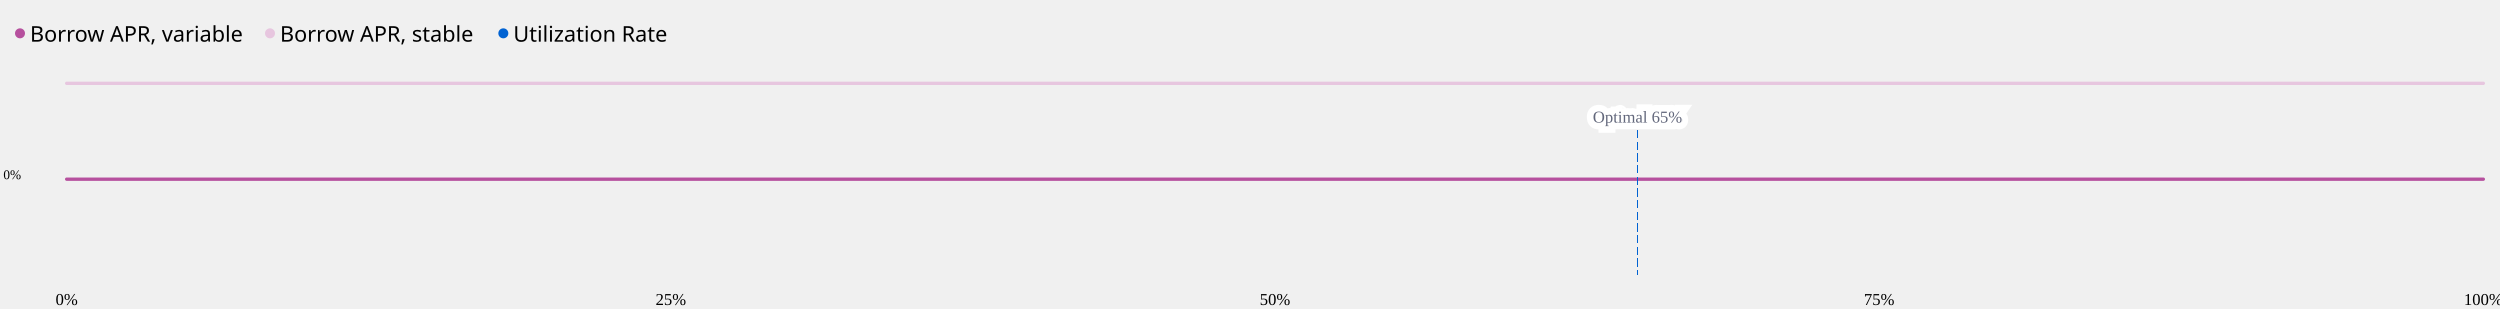
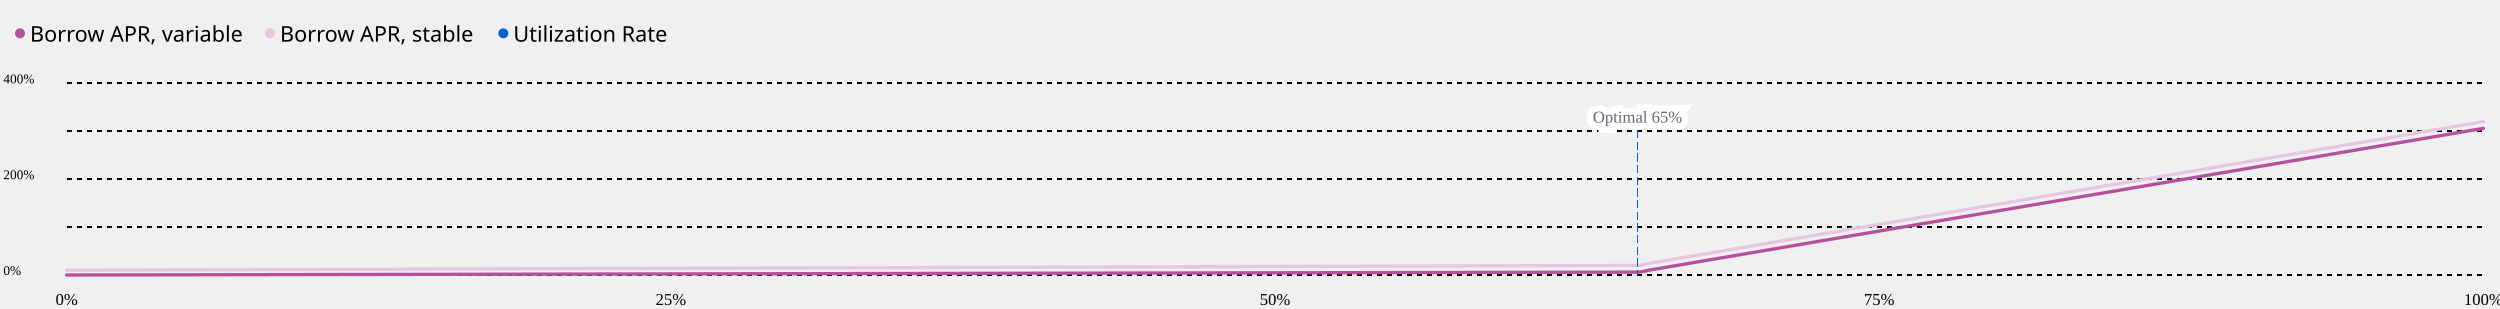
<svg xmlns="http://www.w3.org/2000/svg" style="background: white;" width="1500" height="185">
  <g style="color: black; font-size: 13px; font-family: sans-serif; transform: translate(18px, 25px);">
    <g>
      <circle r="3" cx="-6" cy="-5" style="fill: #B6509E" />
      <text>Borrow APR, variable</text>
    </g>
    <g style="transform: translateX(150px);">
      <circle r="3" cx="-6" cy="-5" style="fill: rgb(231, 198, 223)" />
      <text>Borrow APR, stable</text>
    </g>
    <g style="transform: translateX(290px);">
      <circle r="3" cx="-6" cy="-5" style="fill: rgb(0, 98, 210)" />
      <text>Utilization Rate</text>
    </g>
  </g>
  <g class="visx-group" transform="translate(40, 50)">
    <g class="visx-group visx-rows" transform="translate(0, 0)">
+       <line class="visx-line" x1="0" y1="115" x2="1450" y2="115" fill="transparent" shape-rendering="crispEdges" stroke="#000" stroke-width="1" stroke-dasharray="3,3" pointer-events="none" />
+       <line class="visx-line" x1="0" y1="86.25" x2="1450" y2="86.25" fill="transparent" shape-rendering="crispEdges" stroke="#000" stroke-width="1" stroke-dasharray="3,3" pointer-events="none" />
      <line class="visx-line" x1="0" y1="57.5" x2="1450" y2="57.5" fill="transparent" shape-rendering="crispEdges" stroke="#000" stroke-width="1" stroke-dasharray="3,3" pointer-events="none" />
+       <line class="visx-line" x1="0" y1="28.75" x2="1450" y2="28.75" fill="transparent" shape-rendering="crispEdges" stroke="#000" stroke-width="1" stroke-dasharray="3,3" pointer-events="none" />
+       <line class="visx-line" x1="0" y1="0" x2="1450" y2="0" fill="transparent" shape-rendering="crispEdges" stroke="#000" stroke-width="1" stroke-dasharray="3,3" pointer-events="none" />
    </g>
-     <path class="visx-linepath" d="M0,57.5C2.417,57.5,4.833,57.5,7.25,57.5C9.667,57.5,12.083,57.5,14.5,57.5C16.917,57.5,19.333,57.5,21.75,57.5C24.167,57.5,26.583,57.5,29,57.5C31.417,57.5,33.833,57.5,36.25,57.5C38.667,57.5,41.083,57.5,43.5,57.5C45.917,57.5,48.333,57.5,50.75,57.5C53.167,57.5,55.583,57.5,58,57.5C60.417,57.5,62.833,57.5,65.25,57.5C67.667,57.5,70.083,57.5,72.5,57.5C74.917,57.5,77.333,57.5,79.75,57.5C82.167,57.5,84.583,57.5,87,57.5C89.417,57.5,91.833,57.5,94.25,57.5C96.667,57.5,99.083,57.5,101.5,57.5C103.917,57.5,106.333,57.5,108.75,57.5C111.167,57.5,113.583,57.5,116,57.5C118.417,57.5,120.833,57.5,123.25,57.5C125.667,57.5,128.083,57.5,130.5,57.5C132.917,57.5,135.333,57.5,137.75,57.5C140.167,57.5,142.583,57.5,145,57.5C147.417,57.5,149.833,57.5,152.25,57.5C154.667,57.5,157.083,57.5,159.5,57.5C161.917,57.5,164.333,57.5,166.75,57.5C169.167,57.5,171.583,57.5,174,57.5C176.417,57.5,178.833,57.5,181.25,57.5C183.667,57.5,186.083,57.5,188.5,57.5C190.917,57.5,193.333,57.5,195.75,57.5C198.167,57.5,200.583,57.5,203,57.5C205.417,57.5,207.833,57.5,210.25,57.5C212.667,57.5,215.083,57.5,217.5,57.5C219.917,57.5,222.333,57.5,224.75,57.5C227.167,57.5,229.583,57.5,232,57.5C234.417,57.5,236.833,57.5,239.25,57.5C241.667,57.5,244.083,57.5,246.5,57.5C248.917,57.5,251.333,57.5,253.75,57.5C256.167,57.5,258.583,57.5,261,57.5C263.417,57.5,265.833,57.5,268.25,57.5C270.667,57.5,273.083,57.5,275.5,57.5C277.917,57.5,280.333,57.5,282.75,57.5C285.167,57.5,287.583,57.5,290,57.5C292.417,57.5,294.833,57.5,297.25,57.5C299.667,57.5,302.083,57.5,304.5,57.5C306.917,57.5,309.333,57.5,311.75,57.5C314.167,57.5,316.583,57.5,319,57.5C321.417,57.5,323.833,57.5,326.25,57.5C328.667,57.5,331.083,57.5,333.5,57.5C335.917,57.5,338.333,57.5,340.75,57.5C343.167,57.5,345.583,57.5,348,57.5C350.417,57.5,352.833,57.5,355.25,57.5C357.667,57.5,360.083,57.5,362.5,57.5C364.917,57.5,367.333,57.5,369.75,57.5C372.167,57.5,374.583,57.5,377,57.5C379.417,57.5,381.833,57.5,384.25,57.5C386.667,57.5,389.083,57.5,391.5,57.5C393.917,57.5,396.333,57.5,398.75,57.5C401.167,57.5,403.583,57.5,406,57.5C408.417,57.5,410.833,57.5,413.25,57.5C415.667,57.5,418.083,57.5,420.5,57.5C422.917,57.5,425.333,57.5,427.75,57.5C430.167,57.5,432.583,57.5,435,57.5C437.417,57.5,439.833,57.5,442.25,57.5C444.667,57.5,447.083,57.5,449.5,57.5C451.917,57.5,454.333,57.5,456.75,57.5C459.167,57.5,461.583,57.5,464,57.5C466.417,57.5,468.833,57.5,471.25,57.5C473.667,57.5,476.083,57.5,478.5,57.5C480.917,57.5,483.333,57.5,485.75,57.5C488.167,57.5,490.583,57.5,493,57.5C495.417,57.5,497.833,57.5,500.25,57.5C502.667,57.5,505.083,57.5,507.5,57.5C509.917,57.5,512.333,57.5,514.75,57.5C517.167,57.5,519.583,57.5,522,57.5C524.417,57.5,526.833,57.5,529.25,57.5C531.667,57.5,534.083,57.5,536.5,57.5C538.917,57.5,541.333,57.5,543.75,57.5C546.167,57.5,548.583,57.5,551,57.5C553.417,57.5,555.833,57.5,558.25,57.5C560.667,57.5,563.083,57.5,565.5,57.5C567.917,57.5,570.333,57.5,572.75,57.5C575.167,57.5,577.583,57.5,580,57.5C582.417,57.5,584.833,57.5,587.25,57.5C589.667,57.5,592.083,57.5,594.5,57.5C596.917,57.5,599.333,57.5,601.75,57.5C604.167,57.5,606.583,57.5,609,57.5C611.417,57.5,613.833,57.5,616.25,57.5C618.667,57.5,621.083,57.5,623.5,57.5C625.917,57.5,628.333,57.5,630.75,57.5C633.167,57.5,635.583,57.5,638,57.5C640.417,57.5,642.833,57.5,645.25,57.5C647.667,57.5,650.083,57.5,652.5,57.5C654.917,57.5,657.333,57.5,659.75,57.5C662.167,57.5,664.583,57.5,667,57.5C669.417,57.5,671.833,57.5,674.25,57.5C676.667,57.5,679.083,57.5,681.5,57.5C683.917,57.5,686.333,57.5,688.75,57.5C691.167,57.5,693.583,57.5,696,57.5C698.417,57.5,700.833,57.5,703.25,57.5C705.667,57.5,708.083,57.5,710.5,57.5C712.917,57.5,715.333,57.5,717.75,57.5C720.167,57.5,722.583,57.5,725,57.5C727.417,57.5,729.833,57.5,732.25,57.5C734.667,57.5,737.083,57.5,739.5,57.5C741.917,57.5,744.333,57.5,746.75,57.5C749.167,57.5,751.583,57.5,754,57.5C756.417,57.5,758.833,57.5,761.25,57.5C763.667,57.5,766.083,57.5,768.5,57.5C770.917,57.5,773.333,57.5,775.75,57.5C778.167,57.5,780.583,57.5,783,57.5C785.417,57.5,787.833,57.5,790.25,57.5C792.667,57.5,795.083,57.5,797.5,57.5C799.917,57.5,802.333,57.5,804.75,57.5C807.167,57.5,809.583,57.5,812,57.5C814.417,57.5,816.833,57.5,819.25,57.5C821.667,57.5,824.083,57.5,826.5,57.5C828.917,57.5,831.333,57.5,833.75,57.5C836.167,57.5,838.583,57.5,841,57.5C843.417,57.5,845.833,57.5,848.25,57.5C850.667,57.5,853.083,57.5,855.5,57.5C857.917,57.5,860.333,57.5,862.75,57.5C865.167,57.5,867.583,57.5,870,57.5C872.417,57.5,874.833,57.5,877.25,57.5C879.667,57.5,882.083,57.5,884.5,57.5C886.917,57.5,889.333,57.5,891.75,57.5C894.167,57.5,896.583,57.5,899,57.5C901.417,57.5,903.833,57.5,906.25,57.5C908.667,57.5,911.083,57.5,913.5,57.5C915.917,57.5,918.333,57.5,920.75,57.5C923.167,57.5,925.583,57.5,928,57.5C930.417,57.5,932.833,57.5,935.25,57.5C937.667,57.5,940.083,57.5,942.5,57.5C944.917,57.5,947.333,57.5,949.75,57.5C952.167,57.5,954.583,57.5,957,57.5C959.417,57.5,961.833,57.5,964.25,57.5C966.667,57.5,969.083,57.5,971.5,57.5C973.917,57.5,976.333,57.5,978.75,57.5C981.167,57.5,983.583,57.5,986,57.5C988.417,57.5,990.833,57.5,993.25,57.5C995.667,57.5,998.083,57.5,1000.5,57.5C1002.917,57.5,1005.333,57.5,1007.75,57.5C1010.167,57.5,1012.583,57.5,1015,57.5C1017.417,57.5,1019.833,57.5,1022.25,57.5C1024.667,57.5,1027.083,57.5,1029.5,57.5C1031.917,57.5,1034.333,57.5,1036.75,57.5C1039.167,57.5,1041.583,57.5,1044,57.5C1046.417,57.5,1048.833,57.5,1051.25,57.5C1053.667,57.5,1056.083,57.5,1058.5,57.5C1060.917,57.5,1063.333,57.5,1065.75,57.5C1068.167,57.5,1070.583,57.5,1073,57.5C1075.417,57.5,1077.833,57.5,1080.25,57.5C1082.667,57.5,1085.083,57.5,1087.5,57.5C1089.917,57.5,1092.333,57.5,1094.75,57.5C1097.167,57.5,1099.583,57.5,1102,57.5C1104.417,57.5,1106.833,57.5,1109.25,57.5C1111.667,57.5,1114.083,57.5,1116.5,57.5C1118.917,57.5,1121.333,57.5,1123.75,57.5C1126.167,57.5,1128.583,57.5,1131,57.5C1133.417,57.5,1135.833,57.5,1138.25,57.5C1140.667,57.5,1143.083,57.5,1145.5,57.5C1147.917,57.5,1150.333,57.5,1152.75,57.5C1155.167,57.5,1157.583,57.5,1160,57.5C1162.417,57.5,1164.833,57.5,1167.25,57.5C1169.667,57.5,1172.083,57.5,1174.5,57.5C1176.917,57.5,1179.333,57.5,1181.75,57.5C1184.167,57.5,1186.583,57.5,1189,57.5C1191.417,57.5,1193.833,57.5,1196.25,57.5C1198.667,57.5,1201.083,57.5,1203.5,57.5C1205.917,57.5,1208.333,57.5,1210.75,57.5C1213.167,57.5,1215.583,57.5,1218,57.5C1220.417,57.5,1222.833,57.5,1225.25,57.5C1227.667,57.5,1230.083,57.5,1232.5,57.5C1234.917,57.5,1237.333,57.5,1239.75,57.5C1242.167,57.5,1244.583,57.5,1247,57.5C1249.417,57.5,1251.833,57.5,1254.25,57.5C1256.667,57.5,1259.083,57.5,1261.5,57.5C1263.917,57.5,1266.333,57.5,1268.75,57.5C1271.167,57.5,1273.583,57.5,1276,57.5C1278.417,57.5,1280.833,57.5,1283.25,57.5C1285.667,57.5,1288.083,57.5,1290.5,57.5C1292.917,57.5,1295.333,57.5,1297.75,57.5C1300.167,57.5,1302.583,57.5,1305,57.5C1307.417,57.5,1309.833,57.5,1312.25,57.5C1314.667,57.5,1317.083,57.5,1319.5,57.5C1321.917,57.5,1324.333,57.5,1326.75,57.5C1329.167,57.5,1331.583,57.5,1334,57.5C1336.417,57.5,1338.833,57.5,1341.25,57.5C1343.667,57.5,1346.083,57.5,1348.5,57.5C1350.917,57.5,1353.333,57.5,1355.75,57.5C1358.167,57.5,1360.583,57.5,1363,57.5C1365.417,57.5,1367.833,57.5,1370.25,57.5C1372.667,57.5,1375.083,57.5,1377.5,57.5C1379.917,57.5,1382.333,57.5,1384.75,57.5C1387.167,57.5,1389.583,57.5,1392,57.5C1394.417,57.5,1396.833,57.5,1399.25,57.5C1401.667,57.5,1404.083,57.5,1406.5,57.5C1408.917,57.5,1411.333,57.5,1413.75,57.5C1416.167,57.5,1418.583,57.5,1421,57.5C1423.417,57.5,1425.833,57.5,1428.25,57.5C1430.667,57.5,1433.083,57.5,1435.5,57.5C1437.917,57.5,1440.333,57.5,1442.75,57.5C1445.167,57.5,1447.583,57.5,1450,57.5" fill="transparent" stroke-linecap="round" stroke="#B6509E" stroke-width="2" />
-     <path class="visx-linepath" d="M0,0C2.417,0,4.833,0,7.25,0C9.667,0,12.083,0,14.5,0C16.917,0,19.333,0,21.75,0C24.167,0,26.583,0,29,0C31.417,0,33.833,0,36.25,0C38.667,0,41.083,0,43.5,0C45.917,0,48.333,0,50.75,0C53.167,0,55.583,0,58,0C60.417,0,62.833,0,65.25,0C67.667,0,70.083,0,72.5,0C74.917,0,77.333,0,79.75,0C82.167,0,84.583,0,87,0C89.417,0,91.833,0,94.25,0C96.667,0,99.083,0,101.5,0C103.917,0,106.333,0,108.75,0C111.167,0,113.583,0,116,0C118.417,0,120.833,0,123.25,0C125.667,0,128.083,0,130.5,0C132.917,0,135.333,0,137.75,0C140.167,0,142.583,0,145,0C147.417,0,149.833,0,152.25,0C154.667,0,157.083,0,159.5,0C161.917,0,164.333,0,166.75,0C169.167,0,171.583,0,174,0C176.417,0,178.833,0,181.25,0C183.667,0,186.083,0,188.5,0C190.917,0,193.333,0,195.75,0C198.167,0,200.583,0,203,0C205.417,0,207.833,0,210.25,0C212.667,0,215.083,0,217.5,0C219.917,0,222.333,0,224.75,0C227.167,0,229.583,0,232,0C234.417,0,236.833,0,239.25,0C241.667,0,244.083,0,246.5,0C248.917,0,251.333,0,253.75,0C256.167,0,258.583,0,261,0C263.417,0,265.833,0,268.25,0C270.667,0,273.083,0,275.5,0C277.917,0,280.333,0,282.75,0C285.167,0,287.583,0,290,0C292.417,0,294.833,0,297.25,0C299.667,0,302.083,0,304.5,0C306.917,0,309.333,0,311.75,0C314.167,0,316.583,0,319,0C321.417,0,323.833,0,326.25,0C328.667,0,331.083,0,333.5,0C335.917,0,338.333,0,340.75,0C343.167,0,345.583,0,348,0C350.417,0,352.833,0,355.25,0C357.667,0,360.083,0,362.5,0C364.917,0,367.333,0,369.75,0C372.167,0,374.583,0,377,0C379.417,0,381.833,0,384.25,0C386.667,0,389.083,0,391.5,0C393.917,0,396.333,0,398.75,0C401.167,0,403.583,0,406,0C408.417,0,410.833,0,413.25,0C415.667,0,418.083,0,420.5,0C422.917,0,425.333,0,427.75,0C430.167,0,432.583,0,435,0C437.417,0,439.833,0,442.25,0C444.667,0,447.083,0,449.5,0C451.917,0,454.333,0,456.75,0C459.167,0,461.583,0,464,0C466.417,0,468.833,0,471.25,0C473.667,0,476.083,0,478.5,0C480.917,0,483.333,0,485.75,0C488.167,0,490.583,0,493,0C495.417,0,497.833,0,500.25,0C502.667,0,505.083,0,507.5,0C509.917,0,512.333,0,514.75,0C517.167,0,519.583,0,522,0C524.417,0,526.833,0,529.25,0C531.667,0,534.083,0,536.5,0C538.917,0,541.333,0,543.75,0C546.167,0,548.583,0,551,0C553.417,0,555.833,0,558.25,0C560.667,0,563.083,0,565.5,0C567.917,0,570.333,0,572.75,0C575.167,0,577.583,0,580,0C582.417,0,584.833,0,587.25,0C589.667,0,592.083,0,594.5,0C596.917,0,599.333,0,601.75,0C604.167,0,606.583,0,609,0C611.417,0,613.833,0,616.25,0C618.667,0,621.083,0,623.5,0C625.917,0,628.333,0,630.75,0C633.167,0,635.583,0,638,0C640.417,0,642.833,0,645.25,0C647.667,0,650.083,0,652.5,0C654.917,0,657.333,0,659.75,0C662.167,0,664.583,0,667,0C669.417,0,671.833,0,674.25,0C676.667,0,679.083,0,681.5,0C683.917,0,686.333,0,688.75,0C691.167,0,693.583,0,696,0C698.417,0,700.833,0,703.25,0C705.667,0,708.083,0,710.5,0C712.917,0,715.333,0,717.75,0C720.167,0,722.583,0,725,0C727.417,0,729.833,0,732.25,0C734.667,0,737.083,0,739.5,0C741.917,0,744.333,0,746.75,0C749.167,0,751.583,0,754,0C756.417,0,758.833,0,761.25,0C763.667,0,766.083,0,768.5,0C770.917,0,773.333,0,775.75,0C778.167,0,780.583,0,783,0C785.417,0,787.833,0,790.25,0C792.667,0,795.083,0,797.5,0C799.917,0,802.333,0,804.75,0C807.167,0,809.583,0,812,0C814.417,0,816.833,0,819.25,0C821.667,0,824.083,0,826.5,0C828.917,0,831.333,0,833.75,0C836.167,0,838.583,0,841,0C843.417,0,845.833,0,848.25,0C850.667,0,853.083,0,855.5,0C857.917,0,860.333,0,862.75,0C865.167,0,867.583,0,870,0C872.417,0,874.833,0,877.25,0C879.667,0,882.083,0,884.5,0C886.917,0,889.333,0,891.75,0C894.167,0,896.583,0,899,0C901.417,0,903.833,0,906.25,0C908.667,0,911.083,0,913.5,0C915.917,0,918.333,0,920.75,0C923.167,0,925.583,0,928,0C930.417,0,932.833,0,935.25,0C937.667,0,940.083,0,942.5,0C944.917,0,947.333,0,949.75,0C952.167,0,954.583,0,957,0C959.417,0,961.833,0,964.25,0C966.667,0,969.083,0,971.5,0C973.917,0,976.333,0,978.75,0C981.167,0,983.583,0,986,0C988.417,0,990.833,0,993.25,0C995.667,0,998.083,0,1000.5,0C1002.917,0,1005.333,0,1007.75,0C1010.167,0,1012.583,0,1015,0C1017.417,0,1019.833,0,1022.25,0C1024.667,0,1027.083,0,1029.5,0C1031.917,0,1034.333,0,1036.75,0C1039.167,0,1041.583,0,1044,0C1046.417,0,1048.833,0,1051.25,0C1053.667,0,1056.083,0,1058.5,0C1060.917,0,1063.333,0,1065.75,0C1068.167,0,1070.583,0,1073,0C1075.417,0,1077.833,0,1080.25,0C1082.667,0,1085.083,0,1087.5,0C1089.917,0,1092.333,0,1094.75,0C1097.167,0,1099.583,0,1102,0C1104.417,0,1106.833,0,1109.25,0C1111.667,0,1114.083,0,1116.5,0C1118.917,0,1121.333,0,1123.75,0C1126.167,0,1128.583,0,1131,0C1133.417,0,1135.833,0,1138.25,0C1140.667,0,1143.083,0,1145.5,0C1147.917,0,1150.333,0,1152.75,0C1155.167,0,1157.583,0,1160,0C1162.417,0,1164.833,0,1167.25,0C1169.667,0,1172.083,0,1174.5,0C1176.917,0,1179.333,0,1181.75,0C1184.167,0,1186.583,0,1189,0C1191.417,0,1193.833,0,1196.25,0C1198.667,0,1201.083,0,1203.5,0C1205.917,0,1208.333,0,1210.75,0C1213.167,0,1215.583,0,1218,0C1220.417,0,1222.833,0,1225.25,0C1227.667,0,1230.083,0,1232.5,0C1234.917,0,1237.333,0,1239.75,0C1242.167,0,1244.583,0,1247,0C1249.417,0,1251.833,0,1254.25,0C1256.667,0,1259.083,0,1261.5,0C1263.917,0,1266.333,0,1268.75,0C1271.167,0,1273.583,0,1276,0C1278.417,0,1280.833,0,1283.25,0C1285.667,0,1288.083,0,1290.5,0C1292.917,0,1295.333,0,1297.75,0C1300.167,0,1302.583,0,1305,0C1307.417,0,1309.833,0,1312.25,0C1314.667,0,1317.083,0,1319.5,0C1321.917,0,1324.333,0,1326.75,0C1329.167,0,1331.583,0,1334,0C1336.417,0,1338.833,0,1341.25,0C1343.667,0,1346.083,0,1348.5,0C1350.917,0,1353.333,0,1355.75,0C1358.167,0,1360.583,0,1363,0C1365.417,0,1367.833,0,1370.25,0C1372.667,0,1375.083,0,1377.5,0C1379.917,0,1382.333,0,1384.75,0C1387.167,0,1389.583,0,1392,0C1394.417,0,1396.833,0,1399.25,0C1401.667,0,1404.083,0,1406.5,0C1408.917,0,1411.333,0,1413.75,0C1416.167,0,1418.583,0,1421,0C1423.417,0,1425.833,0,1428.25,0C1430.667,0,1433.083,0,1435.5,0C1437.917,0,1440.333,0,1442.75,0C1445.167,0,1447.583,0,1450,0" fill="transparent" stroke-linecap="round" stroke="#E7C6DF" stroke-width="2" />
+     <path class="visx-linepath" d="M0,115C2.417,114.996,4.833,114.991,7.25,114.987C9.667,114.982,12.083,114.978,14.5,114.973C16.917,114.969,19.333,114.965,21.75,114.96C24.167,114.956,26.583,114.951,29,114.947C31.417,114.942,33.833,114.938,36.25,114.934C38.667,114.929,41.083,114.925,43.5,114.92C45.917,114.916,48.333,114.912,50.75,114.907C53.167,114.903,55.583,114.898,58,114.894C60.417,114.889,62.833,114.885,65.25,114.881C67.667,114.876,70.083,114.872,72.5,114.867C74.917,114.863,77.333,114.858,79.75,114.854C82.167,114.85,84.583,114.845,87,114.841C89.417,114.836,91.833,114.832,94.25,114.828C96.667,114.823,99.083,114.819,101.5,114.814C103.917,114.81,106.333,114.805,108.75,114.801C111.167,114.797,113.583,114.792,116,114.788C118.417,114.783,120.833,114.779,123.25,114.774C125.667,114.77,128.083,114.766,130.5,114.761C132.917,114.757,135.333,114.752,137.75,114.748C140.167,114.743,142.583,114.739,145,114.735C147.417,114.73,149.833,114.726,152.25,114.721C154.667,114.717,157.083,114.713,159.5,114.708C161.917,114.704,164.333,114.699,166.75,114.695C169.167,114.69,171.583,114.686,174,114.682C176.417,114.677,178.833,114.673,181.25,114.668C183.667,114.664,186.083,114.659,188.5,114.655C190.917,114.651,193.333,114.646,195.75,114.642C198.167,114.637,200.583,114.633,203,114.628C205.417,114.624,207.833,114.62,210.25,114.615C212.667,114.611,215.083,114.606,217.5,114.602C219.917,114.597,222.333,114.593,224.75,114.589C227.167,114.584,229.583,114.58,232,114.575C234.417,114.571,236.833,114.567,239.25,114.562C241.667,114.558,244.083,114.553,246.5,114.549C248.917,114.544,251.333,114.54,253.75,114.536C256.167,114.531,258.583,114.527,261,114.522C263.417,114.518,265.833,114.513,268.25,114.509C270.667,114.505,273.083,114.5,275.5,114.496C277.917,114.491,280.333,114.487,282.75,114.483C285.167,114.478,287.583,114.474,290,114.469C292.417,114.465,294.833,114.46,297.25,114.456C299.667,114.452,302.083,114.447,304.5,114.443C306.917,114.438,309.333,114.434,311.75,114.429C314.167,114.425,316.583,114.421,319,114.416C321.417,114.412,323.833,114.407,326.25,114.403C328.667,114.398,331.083,114.394,333.5,114.39C335.917,114.385,338.333,114.381,340.75,114.376C343.167,114.372,345.583,114.368,348,114.363C350.417,114.359,352.833,114.354,355.25,114.35C357.667,114.345,360.083,114.341,362.5,114.337C364.917,114.332,367.333,114.328,369.75,114.323C372.167,114.319,374.583,114.314,377,114.31C379.417,114.306,381.833,114.301,384.25,114.297C386.667,114.292,389.083,114.288,391.5,114.283C393.917,114.279,396.333,114.275,398.75,114.27C401.167,114.266,403.583,114.261,406,114.257C408.417,114.253,410.833,114.248,413.25,114.244C415.667,114.239,418.083,114.235,420.5,114.23C422.917,114.226,425.333,114.222,427.75,114.217C430.167,114.213,432.583,114.208,435,114.204C437.417,114.199,439.833,114.195,442.25,114.191C444.667,114.186,447.083,114.182,449.5,114.177C451.917,114.173,454.333,114.168,456.75,114.164C459.167,114.16,461.583,114.155,464,114.151C466.417,114.146,468.833,114.142,471.25,114.138C473.667,114.133,476.083,114.129,478.5,114.124C480.917,114.12,483.333,114.115,485.75,114.111C488.167,114.107,490.583,114.102,493,114.098C495.417,114.093,497.833,114.089,500.25,114.084C502.667,114.08,505.083,114.076,507.5,114.071C509.917,114.067,512.333,114.062,514.75,114.058C517.167,114.053,519.583,114.049,522,114.045C524.417,114.04,526.833,114.036,529.25,114.031C531.667,114.027,534.083,114.023,536.5,114.018C538.917,114.014,541.333,114.009,543.75,114.005C546.167,114,548.583,113.996,551,113.992C553.417,113.987,555.833,113.983,558.25,113.978C560.667,113.974,563.083,113.969,565.5,113.965C567.917,113.961,570.333,113.956,572.75,113.952C575.167,113.947,577.583,113.943,580,113.938C582.417,113.934,584.833,113.93,587.25,113.925C589.667,113.921,592.083,113.916,594.5,113.912C596.917,113.908,599.333,113.903,601.75,113.899C604.167,113.894,606.583,113.89,609,113.885C611.417,113.881,613.833,113.877,616.25,113.872C618.667,113.868,621.083,113.863,623.5,113.859C625.917,113.854,628.333,113.85,630.75,113.846C633.167,113.841,635.583,113.837,638,113.832C640.417,113.828,642.833,113.823,645.25,113.819C647.667,113.815,650.083,113.81,652.5,113.806C654.917,113.801,657.333,113.797,659.75,113.793C662.167,113.788,664.583,113.784,667,113.779C669.417,113.775,671.833,113.77,674.25,113.766C676.667,113.762,679.083,113.757,681.5,113.753C683.917,113.748,686.333,113.744,688.75,113.739C691.167,113.735,693.583,113.731,696,113.726C698.417,113.722,700.833,113.717,703.25,113.713C705.667,113.708,708.083,113.704,710.5,113.7C712.917,113.695,715.333,113.691,717.75,113.686C720.167,113.682,722.583,113.678,725,113.673C727.417,113.669,729.833,113.664,732.25,113.66C734.667,113.655,737.083,113.651,739.5,113.647C741.917,113.642,744.333,113.638,746.75,113.633C749.167,113.629,751.583,113.624,754,113.62C756.417,113.616,758.833,113.611,761.25,113.607C763.667,113.602,766.083,113.598,768.5,113.593C770.917,113.589,773.333,113.585,775.75,113.58C778.167,113.576,780.583,113.571,783,113.567C785.417,113.563,787.833,113.558,790.25,113.554C792.667,113.549,795.083,113.545,797.5,113.54C799.917,113.536,802.333,113.532,804.75,113.527C807.167,113.523,809.583,113.518,812,113.514C814.417,113.509,816.833,113.505,819.25,113.501C821.667,113.496,824.083,113.492,826.5,113.487C828.917,113.483,831.333,113.478,833.75,113.474C836.167,113.47,838.583,113.465,841,113.461C843.417,113.456,845.833,113.452,848.25,113.448C850.667,113.443,853.083,113.439,855.5,113.434C857.917,113.43,860.333,113.425,862.75,113.421C865.167,113.417,867.583,113.412,870,113.408C872.417,113.403,874.833,113.399,877.25,113.394C879.667,113.39,882.083,113.386,884.5,113.381C886.917,113.377,889.333,113.372,891.75,113.368C894.167,113.363,896.583,113.359,899,113.355C901.417,113.35,903.833,113.346,906.25,113.341C908.667,113.337,911.083,113.332,913.5,113.328C915.917,113.324,918.333,113.319,920.75,113.315C923.167,113.31,925.583,113.306,928,113.302C930.417,113.297,932.833,113.293,935.25,113.288C937.667,113.284,940.083,113.284,942.5,113.275C944.917,113.266,947.333,112.454,949.75,112.043C952.167,111.632,954.583,111.221,957,110.811C959.417,110.4,961.833,109.989,964.25,109.579C966.667,109.168,969.083,108.757,971.5,108.346C973.917,107.936,976.333,107.525,978.75,107.114C981.167,106.704,983.583,106.293,986,105.882C988.417,105.471,990.833,105.061,993.25,104.65C995.667,104.239,998.083,103.829,1000.5,103.418C1002.917,103.007,1005.333,102.596,1007.75,102.186C1010.167,101.775,1012.583,101.364,1015,100.954C1017.417,100.543,1019.833,100.132,1022.25,99.721C1024.667,99.311,1027.083,98.9,1029.5,98.489C1031.917,98.079,1034.333,97.668,1036.75,97.257C1039.167,96.846,1041.583,96.436,1044,96.025C1046.417,95.614,1048.833,95.204,1051.25,94.793C1053.667,94.382,1056.083,93.971,1058.5,93.561C1060.917,93.15,1063.333,92.739,1065.75,92.329C1068.167,91.918,1070.583,91.507,1073,91.096C1075.417,90.686,1077.833,90.275,1080.25,89.864C1082.667,89.454,1085.083,89.043,1087.5,88.632C1089.917,88.221,1092.333,87.811,1094.75,87.4C1097.167,86.989,1099.583,86.579,1102,86.168C1104.417,85.757,1106.833,85.346,1109.25,84.936C1111.667,84.525,1114.083,84.114,1116.5,83.704C1118.917,83.293,1121.333,82.882,1123.75,82.471C1126.167,82.061,1128.583,81.65,1131,81.239C1133.417,80.829,1135.833,80.418,1138.25,80.007C1140.667,79.596,1143.083,79.186,1145.5,78.775C1147.917,78.364,1150.333,77.954,1152.75,77.543C1155.167,77.132,1157.583,76.721,1160,76.311C1162.417,75.9,1164.833,75.489,1167.25,75.079C1169.667,74.668,1172.083,74.257,1174.5,73.846C1176.917,73.436,1179.333,73.025,1181.75,72.614C1184.167,72.204,1186.583,71.793,1189,71.382C1191.417,70.971,1193.833,70.561,1196.25,70.15C1198.667,69.739,1201.083,69.329,1203.5,68.918C1205.917,68.507,1208.333,68.096,1210.75,67.686C1213.167,67.275,1215.583,66.864,1218,66.454C1220.417,66.043,1222.833,65.632,1225.25,65.221C1227.667,64.811,1230.083,64.4,1232.5,63.989C1234.917,63.579,1237.333,63.168,1239.75,62.757C1242.167,62.346,1244.583,61.936,1247,61.525C1249.417,61.114,1251.833,60.704,1254.25,60.293C1256.667,59.882,1259.083,59.471,1261.5,59.061C1263.917,58.65,1266.333,58.239,1268.75,57.829C1271.167,57.418,1273.583,57.007,1276,56.596C1278.417,56.186,1280.833,55.775,1283.25,55.364C1285.667,54.954,1288.083,54.543,1290.5,54.132C1292.917,53.721,1295.333,53.311,1297.75,52.9C1300.167,52.489,1302.583,52.079,1305,51.668C1307.417,51.257,1309.833,50.846,1312.25,50.436C1314.667,50.025,1317.083,49.614,1319.5,49.204C1321.917,48.793,1324.333,48.382,1326.75,47.971C1329.167,47.561,1331.583,47.15,1334,46.739C1336.417,46.329,1338.833,45.918,1341.25,45.507C1343.667,45.096,1346.083,44.686,1348.5,44.275C1350.917,43.864,1353.333,43.454,1355.75,43.043C1358.167,42.632,1360.583,42.221,1363,41.811C1365.417,41.4,1367.833,40.989,1370.25,40.579C1372.667,40.168,1375.083,39.757,1377.5,39.346C1379.917,38.936,1382.333,38.525,1384.75,38.114C1387.167,37.704,1389.583,37.293,1392,36.882C1394.417,36.471,1396.833,36.061,1399.25,35.65C1401.667,35.239,1404.083,34.829,1406.5,34.418C1408.917,34.007,1411.333,33.596,1413.75,33.186C1416.167,32.775,1418.583,32.364,1421,31.954C1423.417,31.543,1425.833,31.132,1428.25,30.721C1430.667,30.311,1433.083,29.9,1435.5,29.489C1437.917,29.079,1440.333,28.668,1442.75,28.257C1445.167,27.846,1447.583,27.436,1450,27.025" fill="transparent" stroke-linecap="round" stroke="#B6509E" stroke-width="2" />
+     <path class="visx-linepath" d="M0,112.125C2.417,112.118,4.833,112.11,7.25,112.103C9.667,112.096,12.083,112.088,14.5,112.081C16.917,112.073,19.333,112.066,21.75,112.059C24.167,112.051,26.583,112.044,29,112.037C31.417,112.029,33.833,112.022,36.25,112.014C38.667,112.007,41.083,112,43.5,111.992C45.917,111.985,48.333,111.978,50.75,111.97C53.167,111.963,55.583,111.955,58,111.948C60.417,111.941,62.833,111.933,65.25,111.926C67.667,111.919,70.083,111.911,72.5,111.904C74.917,111.896,77.333,111.889,79.75,111.882C82.167,111.874,84.583,111.867,87,111.86C89.417,111.852,91.833,111.845,94.25,111.838C96.667,111.83,99.083,111.823,101.5,111.815C103.917,111.808,106.333,111.801,108.75,111.793C111.167,111.786,113.583,111.779,116,111.771C118.417,111.764,120.833,111.756,123.25,111.749C125.667,111.742,128.083,111.734,130.5,111.727C132.917,111.72,135.333,111.712,137.75,111.705C140.167,111.697,142.583,111.69,145,111.683C147.417,111.675,149.833,111.668,152.25,111.661C154.667,111.653,157.083,111.646,159.5,111.638C161.917,111.631,164.333,111.624,166.75,111.616C169.167,111.609,171.583,111.602,174,111.594C176.417,111.587,178.833,111.579,181.25,111.572C183.667,111.565,186.083,111.557,188.5,111.55C190.917,111.543,193.333,111.535,195.75,111.528C198.167,111.521,200.583,111.513,203,111.506C205.417,111.498,207.833,111.491,210.25,111.484C212.667,111.476,215.083,111.469,217.5,111.462C219.917,111.454,222.333,111.447,224.75,111.439C227.167,111.432,229.583,111.425,232,111.417C234.417,111.41,236.833,111.403,239.25,111.395C241.667,111.388,244.083,111.38,246.5,111.373C248.917,111.366,251.333,111.358,253.75,111.351C256.167,111.344,258.583,111.336,261,111.329C263.417,111.321,265.833,111.314,268.25,111.307C270.667,111.299,273.083,111.292,275.5,111.285C277.917,111.277,280.333,111.27,282.75,111.263C285.167,111.255,287.583,111.248,290,111.24C292.417,111.233,294.833,111.226,297.25,111.218C299.667,111.211,302.083,111.204,304.5,111.196C306.917,111.189,309.333,111.181,311.75,111.174C314.167,111.167,316.583,111.159,319,111.152C321.417,111.145,323.833,111.137,326.25,111.13C328.667,111.122,331.083,111.115,333.5,111.108C335.917,111.1,338.333,111.093,340.75,111.086C343.167,111.078,345.583,111.071,348,111.063C350.417,111.056,352.833,111.049,355.25,111.041C357.667,111.034,360.083,111.027,362.5,111.019C364.917,111.012,367.333,111.004,369.75,110.997C372.167,110.99,374.583,110.982,377,110.975C379.417,110.968,381.833,110.96,384.25,110.953C386.667,110.946,389.083,110.938,391.5,110.931C393.917,110.923,396.333,110.916,398.75,110.909C401.167,110.901,403.583,110.894,406,110.887C408.417,110.879,410.833,110.872,413.25,110.864C415.667,110.857,418.083,110.85,420.5,110.842C422.917,110.835,425.333,110.828,427.75,110.82C430.167,110.813,432.583,110.805,435,110.798C437.417,110.791,439.833,110.783,442.25,110.776C444.667,110.769,447.083,110.761,449.5,110.754C451.917,110.746,454.333,110.739,456.75,110.732C459.167,110.724,461.583,110.717,464,110.71C466.417,110.702,468.833,110.695,471.25,110.688C473.667,110.68,476.083,110.673,478.5,110.665C480.917,110.658,483.333,110.651,485.75,110.643C488.167,110.636,490.583,110.629,493,110.621C495.417,110.614,497.833,110.606,500.25,110.599C502.667,110.592,505.083,110.584,507.5,110.577C509.917,110.57,512.333,110.562,514.75,110.555C517.167,110.547,519.583,110.54,522,110.533C524.417,110.525,526.833,110.518,529.25,110.511C531.667,110.503,534.083,110.496,536.5,110.488C538.917,110.481,541.333,110.474,543.75,110.466C546.167,110.459,548.583,110.452,551,110.444C553.417,110.437,555.833,110.429,558.25,110.422C560.667,110.415,563.083,110.407,565.5,110.4C567.917,110.393,570.333,110.385,572.75,110.378C575.167,110.371,577.583,110.363,580,110.356C582.417,110.348,584.833,110.341,587.25,110.334C589.667,110.326,592.083,110.319,594.5,110.312C596.917,110.304,599.333,110.297,601.75,110.289C604.167,110.282,606.583,110.275,609,110.267C611.417,110.26,613.833,110.253,616.25,110.245C618.667,110.238,621.083,110.23,623.5,110.223C625.917,110.216,628.333,110.208,630.75,110.201C633.167,110.194,635.583,110.186,638,110.179C640.417,110.171,642.833,110.164,645.25,110.157C647.667,110.149,650.083,110.142,652.5,110.135C654.917,110.127,657.333,110.12,659.75,110.112C662.167,110.105,664.583,110.098,667,110.09C669.417,110.083,671.833,110.076,674.25,110.068C676.667,110.061,679.083,110.054,681.5,110.046C683.917,110.039,686.333,110.031,688.75,110.024C691.167,110.017,693.583,110.009,696,110.002C698.417,109.995,700.833,109.987,703.25,109.98C705.667,109.972,708.083,109.965,710.5,109.958C712.917,109.95,715.333,109.943,717.75,109.936C720.167,109.928,722.583,109.921,725,109.913C727.417,109.906,729.833,109.899,732.25,109.891C734.667,109.884,737.083,109.877,739.5,109.869C741.917,109.862,744.333,109.854,746.75,109.847C749.167,109.84,751.583,109.832,754,109.825C756.417,109.818,758.833,109.81,761.25,109.803C763.667,109.796,766.083,109.788,768.5,109.781C770.917,109.773,773.333,109.766,775.75,109.759C778.167,109.751,780.583,109.744,783,109.737C785.417,109.729,787.833,109.722,790.25,109.714C792.667,109.707,795.083,109.7,797.5,109.692C799.917,109.685,802.333,109.678,804.75,109.67C807.167,109.663,809.583,109.655,812,109.648C814.417,109.641,816.833,109.633,819.25,109.626C821.667,109.619,824.083,109.611,826.5,109.604C828.917,109.596,831.333,109.589,833.75,109.582C836.167,109.574,838.583,109.567,841,109.56C843.417,109.552,845.833,109.545,848.25,109.538C850.667,109.53,853.083,109.523,855.5,109.515C857.917,109.508,860.333,109.501,862.75,109.493C865.167,109.486,867.583,109.479,870,109.471C872.417,109.464,874.833,109.456,877.25,109.449C879.667,109.442,882.083,109.434,884.5,109.427C886.917,109.42,889.333,109.412,891.75,109.405C894.167,109.397,896.583,109.39,899,109.383C901.417,109.375,903.833,109.368,906.25,109.361C908.667,109.353,911.083,109.346,913.5,109.338C915.917,109.331,918.333,109.324,920.75,109.316C923.167,109.309,925.583,109.302,928,109.294C930.417,109.287,932.833,109.279,935.25,109.272C937.667,109.265,940.083,109.265,942.5,109.25C944.917,109.235,947.333,108.429,949.75,108.018C952.167,107.607,954.583,107.196,957,106.786C959.417,106.375,961.833,105.964,964.25,105.554C966.667,105.143,969.083,104.732,971.5,104.321C973.917,103.911,976.333,103.5,978.75,103.089C981.167,102.679,983.583,102.268,986,101.857C988.417,101.446,990.833,101.036,993.25,100.625C995.667,100.214,998.083,99.804,1000.5,99.393C1002.917,98.982,1005.333,98.571,1007.75,98.161C1010.167,97.75,1012.583,97.339,1015,96.929C1017.417,96.518,1019.833,96.107,1022.25,95.696C1024.667,95.286,1027.083,94.875,1029.5,94.464C1031.917,94.054,1034.333,93.643,1036.75,93.232C1039.167,92.821,1041.583,92.411,1044,92C1046.417,91.589,1048.833,91.179,1051.25,90.768C1053.667,90.357,1056.083,89.946,1058.5,89.536C1060.917,89.125,1063.333,88.714,1065.75,88.304C1068.167,87.893,1070.583,87.482,1073,87.071C1075.417,86.661,1077.833,86.25,1080.25,85.839C1082.667,85.429,1085.083,85.018,1087.5,84.607C1089.917,84.196,1092.333,83.786,1094.75,83.375C1097.167,82.964,1099.583,82.554,1102,82.143C1104.417,81.732,1106.833,81.321,1109.25,80.911C1111.667,80.5,1114.083,80.089,1116.5,79.679C1118.917,79.268,1121.333,78.857,1123.75,78.446C1126.167,78.036,1128.583,77.625,1131,77.214C1133.417,76.804,1135.833,76.393,1138.25,75.982C1140.667,75.571,1143.083,75.161,1145.5,74.75C1147.917,74.339,1150.333,73.929,1152.75,73.518C1155.167,73.107,1157.583,72.696,1160,72.286C1162.417,71.875,1164.833,71.464,1167.25,71.054C1169.667,70.643,1172.083,70.232,1174.5,69.821C1176.917,69.411,1179.333,69,1181.75,68.589C1184.167,68.179,1186.583,67.768,1189,67.357C1191.417,66.946,1193.833,66.536,1196.25,66.125C1198.667,65.714,1201.083,65.304,1203.5,64.893C1205.917,64.482,1208.333,64.071,1210.75,63.661C1213.167,63.25,1215.583,62.839,1218,62.429C1220.417,62.018,1222.833,61.607,1225.25,61.196C1227.667,60.786,1230.083,60.375,1232.5,59.964C1234.917,59.554,1237.333,59.143,1239.75,58.732C1242.167,58.321,1244.583,57.911,1247,57.5C1249.417,57.089,1251.833,56.679,1254.25,56.268C1256.667,55.857,1259.083,55.446,1261.5,55.036C1263.917,54.625,1266.333,54.214,1268.75,53.804C1271.167,53.393,1273.583,52.982,1276,52.571C1278.417,52.161,1280.833,51.75,1283.25,51.339C1285.667,50.929,1288.083,50.518,1290.5,50.107C1292.917,49.696,1295.333,49.286,1297.75,48.875C1300.167,48.464,1302.583,48.054,1305,47.643C1307.417,47.232,1309.833,46.821,1312.25,46.411C1314.667,46,1317.083,45.589,1319.5,45.179C1321.917,44.768,1324.333,44.357,1326.75,43.946C1329.167,43.536,1331.583,43.125,1334,42.714C1336.417,42.304,1338.833,41.893,1341.25,41.482C1343.667,41.071,1346.083,40.661,1348.5,40.25C1350.917,39.839,1353.333,39.429,1355.75,39.018C1358.167,38.607,1360.583,38.196,1363,37.786C1365.417,37.375,1367.833,36.964,1370.25,36.554C1372.667,36.143,1375.083,35.732,1377.5,35.321C1379.917,34.911,1382.333,34.5,1384.75,34.089C1387.167,33.679,1389.583,33.268,1392,32.857C1394.417,32.446,1396.833,32.036,1399.25,31.625C1401.667,31.214,1404.083,30.804,1406.5,30.393C1408.917,29.982,1411.333,29.571,1413.75,29.161C1416.167,28.75,1418.583,28.339,1421,27.929C1423.417,27.518,1425.833,27.107,1428.25,26.696C1430.667,26.286,1433.083,25.875,1435.5,25.464C1437.917,25.054,1440.333,24.643,1442.75,24.232C1445.167,23.821,1447.583,23.411,1450,23" fill="transparent" stroke-linecap="round" stroke="#E7C6DF" stroke-width="2" />
    <g class="visx-group visx-axis visx-axis-bottom" transform="translate(0, 115)">
      <g class="visx-group visx-axis-tick" transform="translate(0, 0)">
        <line class="visx-line" x1="0" y1="0" x2="0" y2="8" fill="transparent" shape-rendering="crispEdges" stroke="#000" stroke-width="0" stroke-linecap="square" />
        <svg x="0" y="0" font-size="10" style="overflow:visible">
          <text transform="" x="0" y="18" fill="#000" font-size="10" text-anchor="middle">
            <tspan x="0" dy="0em">0%</tspan>
          </text>
        </svg>
      </g>
      <g class="visx-group visx-axis-tick" transform="translate(0, 0)">
        <line class="visx-line" x1="362.5" y1="0" x2="362.5" y2="8" fill="transparent" shape-rendering="crispEdges" stroke="#000" stroke-width="0" stroke-linecap="square" />
        <svg x="0" y="0" font-size="10" style="overflow:visible">
          <text transform="" x="362.5" y="18" fill="#000" font-size="10" text-anchor="middle">
            <tspan x="362.5" dy="0em">25%</tspan>
          </text>
        </svg>
      </g>
      <g class="visx-group visx-axis-tick" transform="translate(0, 0)">
        <line class="visx-line" x1="725" y1="0" x2="725" y2="8" fill="transparent" shape-rendering="crispEdges" stroke="#000" stroke-width="0" stroke-linecap="square" />
        <svg x="0" y="0" font-size="10" style="overflow:visible">
          <text transform="" x="725" y="18" fill="#000" font-size="10" text-anchor="middle">
            <tspan x="725" dy="0em">50%</tspan>
          </text>
        </svg>
      </g>
      <g class="visx-group visx-axis-tick" transform="translate(0, 0)">
        <line class="visx-line" x1="1087.5" y1="0" x2="1087.5" y2="8" fill="transparent" shape-rendering="crispEdges" stroke="#000" stroke-width="0" stroke-linecap="square" />
        <svg x="0" y="0" font-size="10" style="overflow:visible">
          <text transform="" x="1087.5" y="18" fill="#000" font-size="10" text-anchor="middle">
            <tspan x="1087.5" dy="0em">75%</tspan>
          </text>
        </svg>
      </g>
      <g class="visx-group visx-axis-tick" transform="translate(0, 0)">
        <line class="visx-line" x1="1450" y1="0" x2="1450" y2="8" fill="transparent" shape-rendering="crispEdges" stroke="#000" stroke-width="0" stroke-linecap="square" />
        <svg x="0" y="0" font-size="10" style="overflow:visible">
          <text transform="" x="1450" y="18" fill="#000" font-size="10" text-anchor="middle">
            <tspan x="1450" dy="0em">100%</tspan>
          </text>
        </svg>
      </g>
      <line class="visx-line visx-axis-line" x1="0.5" y1="0" x2="1450.5" y2="0" fill="transparent" shape-rendering="crispEdges" stroke="#222" stroke-width="0" />
    </g>
    <g class="visx-group visx-axis visx-axis-left" transform="translate(0, 0)">
      <g class="visx-group visx-axis-tick" transform="translate(0, 0)">
+         <line class="visx-line" x1="0" y1="115" x2="-8" y2="115" fill="transparent" shape-rendering="crispEdges" stroke="#222" stroke-width="0" stroke-linecap="square" />
+         <svg x="-30" y="0" font-size="8" style="overflow:visible">
+           <text transform="" x="-8" y="115" fill="#000" font-size="8" text-anchor="start">
+             <tspan x="-8" dy="0em">0%</tspan>
+           </text>
+         </svg>
+       </g>
+       <g class="visx-group visx-axis-tick" transform="translate(0, 0)">
        <line class="visx-line" x1="0" y1="57.5" x2="-8" y2="57.5" fill="transparent" shape-rendering="crispEdges" stroke="#222" stroke-width="0" stroke-linecap="square" />
        <svg x="-30" y="0" font-size="8" style="overflow:visible">
          <text transform="" x="-8" y="57.5" fill="#000" font-size="8" text-anchor="start">
-             <tspan x="-8" dy="0em">0%</tspan>
+             <tspan x="-8" dy="0em">200%</tspan>
+           </text>
+         </svg>
+       </g>
+       <g class="visx-group visx-axis-tick" transform="translate(0, 0)">
+         <line class="visx-line" x1="0" y1="0" x2="-8" y2="0" fill="transparent" shape-rendering="crispEdges" stroke="#222" stroke-width="0" stroke-linecap="square" />
+         <svg x="-30" y="0" font-size="8" style="overflow:visible">
+           <text transform="" x="-8" y="0" fill="#000" font-size="8" text-anchor="start">
+             <tspan x="-8" dy="0em">400%</tspan>
          </text>
        </svg>
      </g>
      <line class="visx-line visx-axis-line" x1="0" y1="115.5" x2="0" y2="0.5" fill="transparent" shape-rendering="crispEdges" stroke="#222" stroke-width="0" />
    </g>
    <rect class="visx-bar" width="1450" height="115" fill="transparent" />
    <line class="visx-line" x1="942.5" y1="28" x2="942.5" y2="115" fill="transparent" shape-rendering="crispEdges" stroke="#0062D2" stroke-width="1" pointer-events="none" stroke-dasharray="5,2" />
    <svg x="0" y="0" font-size="10px" style="overflow:visible">
      <text transform="" x="942.5" y="20" font-size="10px" fill="#fff" stroke="#fff" stroke-width="0.8em" text-anchor="middle">
        <tspan x="942.5" dy="0.355em">Optimal 65%</tspan>
      </text>
    </svg>
    <svg x="0" y="0" font-size="10px" style="overflow:visible">
      <text transform="" x="942.5" y="20" font-size="10px" fill="#62677B" text-anchor="middle">
        <tspan x="942.5" dy="0.355em">Optimal 65%</tspan>
      </text>
    </svg>
  </g>
</svg>
